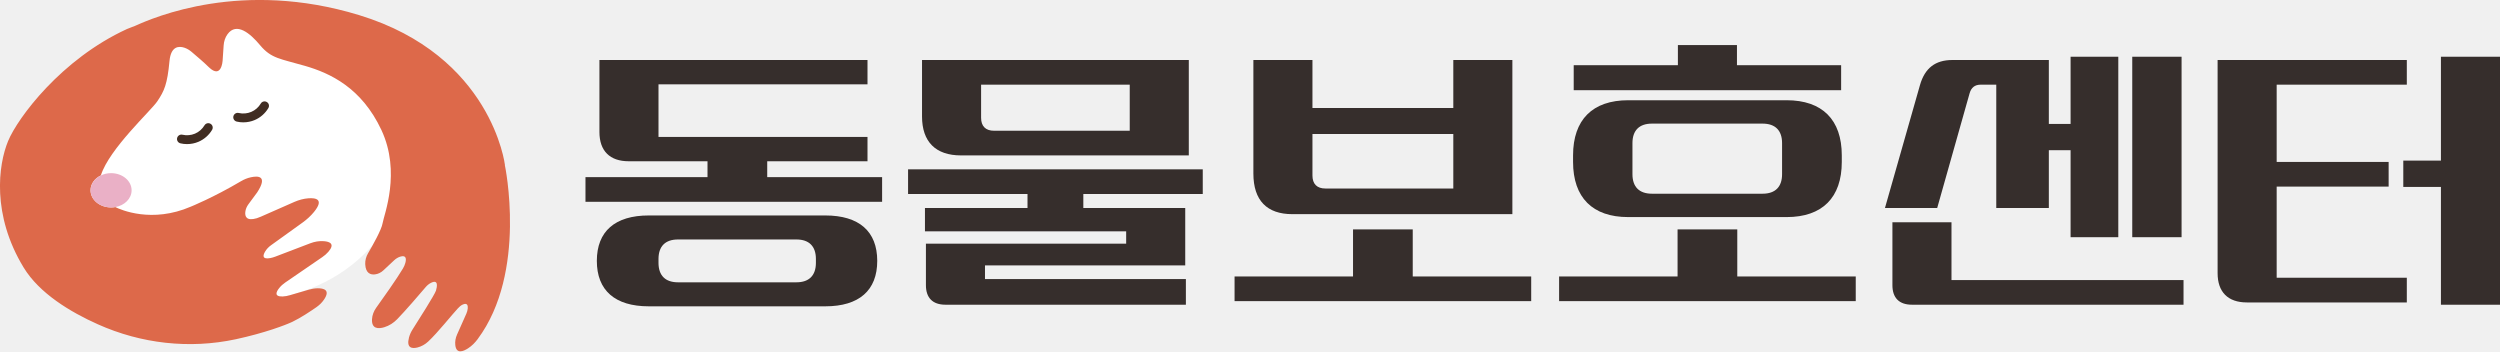
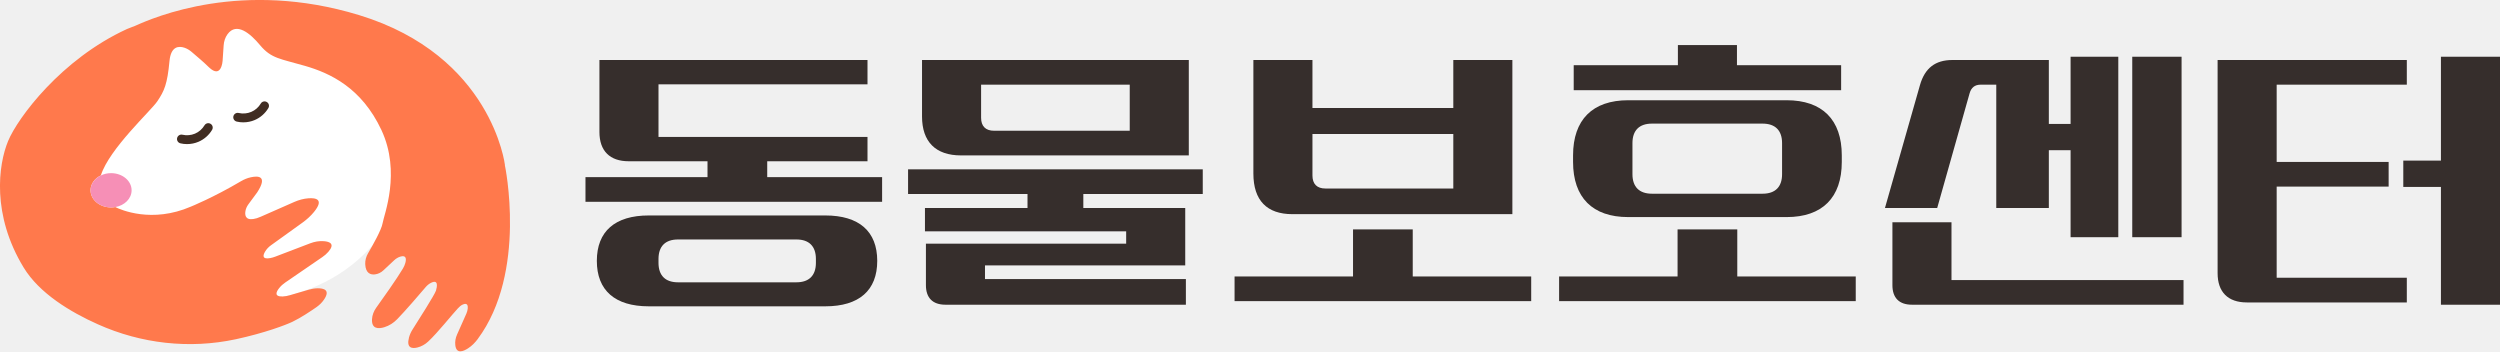
<svg xmlns="http://www.w3.org/2000/svg" width="263" height="37" viewBox="0 0 263 37" fill="none">
  <g clip-path="url(#clip0_62_2923)">
    <path d="M44.581 10.887C44.218 19.217 40.569 28.299 30.724 30.996C20.878 33.694 10.836 30.574 8.262 22.585C5.689 14.595 11.732 5.501 21.761 2.27C31.79 -0.96 44.944 2.501 44.581 10.883V10.887Z" fill="white" />
    <path d="M21.514 13.183C21.283 13.571 20.929 13.883 20.515 14.058C20.101 14.233 19.632 14.275 19.192 14.173C18.94 14.113 18.693 14.271 18.633 14.519C18.573 14.771 18.731 15.018 18.979 15.078C19.205 15.133 19.44 15.159 19.674 15.159C20.088 15.159 20.498 15.078 20.878 14.916C21.471 14.664 21.983 14.216 22.312 13.661C22.444 13.439 22.372 13.153 22.15 13.025C21.928 12.893 21.642 12.965 21.514 13.187V13.183Z" fill="#412D22" />
    <path d="M27.433 10.895C27.203 11.284 26.848 11.595 26.434 11.77C26.02 11.945 25.551 11.988 25.111 11.885C24.86 11.826 24.612 11.983 24.552 12.231C24.493 12.483 24.651 12.73 24.898 12.79C25.124 12.846 25.359 12.871 25.594 12.871C26.008 12.871 26.417 12.79 26.797 12.628C27.39 12.376 27.902 11.928 28.231 11.369C28.363 11.147 28.291 10.861 28.069 10.733C27.847 10.601 27.561 10.673 27.433 10.895Z" fill="#412D22" />
-     <path d="M53.12 17.361C53.12 17.361 51.768 5.86 37.774 1.588C25.431 -2.181 16.226 1.814 14.186 2.731C13.908 2.855 13.695 2.898 13.362 3.051C6.436 6.227 1.865 12.398 0.853 14.835C-0.179 17.327 -0.892 22.598 2.492 28.15C4.14 30.856 7.392 32.819 10.294 34.116C14.847 36.156 19.934 36.737 24.812 35.687C27.843 35.034 30.066 34.185 30.74 33.864C31.624 33.446 32.708 32.717 33.275 32.324C33.591 32.102 33.873 31.837 34.086 31.517C34.791 30.485 34.031 30.318 33.408 30.327C33.092 30.331 32.78 30.386 32.477 30.476L30.48 31.061C30.241 31.133 29.989 31.18 29.742 31.189C28.799 31.218 29.063 30.685 29.379 30.297C29.558 30.07 29.776 29.878 30.015 29.716L33.911 27.045C34.142 26.887 34.355 26.707 34.539 26.494C35.273 25.653 34.692 25.419 34.074 25.372C33.587 25.333 33.096 25.419 32.639 25.594L28.961 26.998C28.79 27.062 28.615 27.117 28.431 27.151C27.557 27.309 27.659 26.865 27.877 26.486C28.035 26.212 28.257 25.982 28.513 25.799L31.837 23.409C32.281 23.088 32.687 22.721 33.032 22.299C34.112 20.972 33.25 20.801 32.439 20.861C31.935 20.899 31.44 21.036 30.979 21.236L27.441 22.794C27.305 22.854 27.164 22.909 27.019 22.956C25.914 23.285 25.756 22.76 25.807 22.299C25.837 22 25.96 21.723 26.14 21.48L27.057 20.238C28.193 18.496 27.164 18.479 26.387 18.65C26.012 18.731 25.657 18.881 25.329 19.077C22.435 20.788 20.08 21.736 20.08 21.736C15.978 23.511 12.701 22.069 12.124 21.782C11.984 21.808 11.834 21.821 11.685 21.821C10.49 21.821 9.525 21.014 9.525 20.016C9.525 19.346 9.961 18.765 10.609 18.454C11.493 15.65 15.876 11.664 16.55 10.656C17.28 9.572 17.6 8.877 17.831 6.419C17.98 4.84 18.821 4.827 19.401 5.019C19.678 5.113 19.93 5.266 20.152 5.454L21.117 6.282C21.415 6.538 21.701 6.811 21.987 7.084C23.293 8.331 23.417 6.41 23.417 6.41L23.528 4.776C23.558 4.353 23.686 3.943 23.933 3.602C24.881 2.296 26.319 3.504 27.356 4.75C28.543 6.175 29.494 6.175 32.102 6.935C34.714 7.695 38.034 9.214 40.125 13.678C42.212 18.142 40.386 22.61 40.245 23.498C40.138 24.164 39.191 25.845 38.721 26.643C38.516 26.989 38.405 27.386 38.422 27.791C38.465 28.76 38.99 28.918 39.438 28.867C39.779 28.829 40.095 28.666 40.343 28.432L41.461 27.386C41.645 27.215 41.858 27.079 42.097 27.002C42.758 26.793 42.746 27.262 42.647 27.642C42.592 27.855 42.502 28.056 42.391 28.244C41.781 29.281 40.223 31.475 39.57 32.384C39.319 32.734 39.161 33.148 39.135 33.579C39.08 34.62 39.809 34.611 40.428 34.424C40.945 34.266 41.406 33.967 41.781 33.583C42.647 32.695 44.222 30.864 44.781 30.203C44.944 30.011 45.14 29.849 45.366 29.742C46.138 29.375 45.985 30.169 45.861 30.583C45.742 30.975 44.009 33.707 43.411 34.645C43.241 34.91 43.108 35.196 43.027 35.503C42.728 36.634 43.356 36.694 43.911 36.557C44.333 36.451 44.721 36.233 45.042 35.934C46.04 35.008 47.611 33.028 48.17 32.439C48.341 32.26 48.486 32.123 48.691 32.034C49.169 31.825 49.233 32.153 49.207 32.448C49.19 32.635 49.139 32.819 49.062 32.994L48.08 35.2C47.927 35.546 47.854 35.926 47.897 36.306C48.003 37.249 48.703 36.993 49.25 36.639C49.638 36.387 49.967 36.054 50.244 35.683C55.502 28.628 53.108 17.357 53.108 17.357L53.12 17.361Z" fill="#DD694A" />
-     <path d="M9.526 20.02C9.526 21.019 10.494 21.825 11.685 21.825C11.835 21.825 11.984 21.813 12.125 21.787C13.106 21.616 13.845 20.891 13.845 20.02C13.845 19.021 12.876 18.215 11.685 18.215C11.293 18.215 10.925 18.305 10.61 18.458C9.961 18.77 9.526 19.354 9.526 20.02Z" fill="#EAB0C6" />
+     <path d="M53.12 17.361C53.12 17.361 51.768 5.86 37.774 1.588C25.431 -2.181 16.226 1.814 14.186 2.731C13.908 2.855 13.695 2.898 13.362 3.051C6.436 6.227 1.865 12.398 0.853 14.835C-0.179 17.327 -0.892 22.598 2.492 28.15C4.14 30.856 7.392 32.819 10.294 34.116C14.847 36.156 19.934 36.737 24.812 35.687C27.843 35.034 30.066 34.185 30.74 33.864C31.624 33.446 32.708 32.717 33.275 32.324C33.591 32.102 33.873 31.837 34.086 31.517C34.791 30.485 34.031 30.318 33.408 30.327C33.092 30.331 32.78 30.386 32.477 30.476L30.48 31.061C30.241 31.133 29.989 31.18 29.742 31.189C28.799 31.218 29.063 30.685 29.379 30.297C29.558 30.07 29.776 29.878 30.015 29.716L33.911 27.045C34.142 26.887 34.355 26.707 34.539 26.494C35.273 25.653 34.692 25.419 34.074 25.372C33.587 25.333 33.096 25.419 32.639 25.594L28.961 26.998C28.79 27.062 28.615 27.117 28.431 27.151C27.557 27.309 27.659 26.865 27.877 26.486C28.035 26.212 28.257 25.982 28.513 25.799L31.837 23.409C32.281 23.088 32.687 22.721 33.032 22.299C34.112 20.972 33.25 20.801 32.439 20.861C31.935 20.899 31.44 21.036 30.979 21.236L27.441 22.794C27.305 22.854 27.164 22.909 27.019 22.956C25.914 23.285 25.756 22.76 25.807 22.299C25.837 22 25.96 21.723 26.14 21.48L27.057 20.238C28.193 18.496 27.164 18.479 26.387 18.65C26.012 18.731 25.657 18.881 25.329 19.077C22.435 20.788 20.08 21.736 20.08 21.736C15.978 23.511 12.701 22.069 12.124 21.782C11.984 21.808 11.834 21.821 11.685 21.821C10.49 21.821 9.525 21.014 9.525 20.016C9.525 19.346 9.961 18.765 10.609 18.454C11.493 15.65 15.876 11.664 16.55 10.656C17.28 9.572 17.6 8.877 17.831 6.419C17.98 4.84 18.821 4.827 19.401 5.019C19.678 5.113 19.93 5.266 20.152 5.454L21.117 6.282C21.415 6.538 21.701 6.811 21.987 7.084C23.293 8.331 23.417 6.41 23.417 6.41L23.528 4.776C23.558 4.353 23.686 3.943 23.933 3.602C24.881 2.296 26.319 3.504 27.356 4.75C28.543 6.175 29.494 6.175 32.102 6.935C34.714 7.695 38.034 9.214 40.125 13.678C42.212 18.142 40.386 22.61 40.245 23.498C40.138 24.164 39.191 25.845 38.721 26.643C38.516 26.989 38.405 27.386 38.422 27.791C38.465 28.76 38.99 28.918 39.438 28.867C39.779 28.829 40.095 28.666 40.343 28.432L41.461 27.386C41.645 27.215 41.858 27.079 42.097 27.002C42.758 26.793 42.746 27.262 42.647 27.642C42.592 27.855 42.502 28.056 42.391 28.244C41.781 29.281 40.223 31.475 39.57 32.384C39.319 32.734 39.161 33.148 39.135 33.579C39.08 34.62 39.809 34.611 40.428 34.424C40.945 34.266 41.406 33.967 41.781 33.583C42.647 32.695 44.222 30.864 44.781 30.203C44.944 30.011 45.14 29.849 45.366 29.742C46.138 29.375 45.985 30.169 45.861 30.583C45.742 30.975 44.009 33.707 43.411 34.645C43.241 34.91 43.108 35.196 43.027 35.503C42.728 36.634 43.356 36.694 43.911 36.557C44.333 36.451 44.721 36.233 45.042 35.934C46.04 35.008 47.611 33.028 48.17 32.439C48.341 32.26 48.486 32.123 48.691 32.034C49.169 31.825 49.233 32.153 49.207 32.448C49.19 32.635 49.139 32.819 49.062 32.994L48.08 35.2C47.927 35.546 47.854 35.926 47.897 36.306C48.003 37.249 48.703 36.993 49.25 36.639C49.638 36.387 49.967 36.054 50.244 35.683C55.502 28.628 53.108 17.357 53.108 17.357L53.12 17.361Z" fill="#FF794C" />
+     <path d="M9.526 20.02C9.526 21.019 10.494 21.825 11.685 21.825C11.835 21.825 11.984 21.813 12.125 21.787C13.106 21.616 13.845 20.891 13.845 20.02C13.845 19.021 12.876 18.215 11.685 18.215C11.293 18.215 10.925 18.305 10.61 18.458C9.961 18.77 9.526 19.354 9.526 20.02Z" fill="#F68FB6" />
    <path d="M61.592 18.637H74.43V16.964H66.133C64.153 16.964 63.06 15.871 63.06 13.891V6.312H91.261V8.872H69.274V14.403H91.261V16.964H80.712V18.637H92.798V21.232H61.592V18.637ZM68.25 22.666H86.823C90.374 22.666 92.286 24.338 92.286 27.445C92.286 30.552 90.374 32.225 86.823 32.225H68.25C64.699 32.225 62.787 30.552 62.787 27.445C62.787 24.338 64.699 22.666 68.25 22.666ZM69.274 27.241V27.65C69.274 28.982 69.991 29.699 71.323 29.699H83.784C85.116 29.699 85.833 28.982 85.833 27.65V27.241C85.833 25.909 85.116 25.192 83.784 25.192H71.323C69.991 25.192 69.274 25.909 69.274 27.241Z" fill="#362E2C" />
    <path d="M95.529 17.817H126.53V20.412H113.966V21.88H124.687V27.923H103.621V29.357H124.755V32.055H99.456C98.124 32.055 97.407 31.338 97.407 30.006V25.636H118.473V24.338H97.305V21.88H108.094V20.412H95.529V17.817ZM125.062 6.312V16.349H101.094C98.431 16.349 96.997 14.915 96.997 12.252V6.312H125.062ZM104.577 13.755H118.848V8.906H103.211V12.389C103.211 13.277 103.689 13.755 104.577 13.755Z" fill="#362E2C" />
    <path d="M129.876 29.084H142.338V24.134H148.62V29.084H161.082V31.679H129.876V29.084ZM159.102 6.312V22.529H135.953C133.29 22.529 131.856 21.095 131.856 18.261V6.312H138.07V11.364H152.888V6.312H159.102ZM139.436 19.832H152.888V14.096H138.07V18.466C138.07 19.354 138.548 19.832 139.436 19.832Z" fill="#362E2C" />
    <path d="M164.018 29.084H176.48V24.134H182.762V29.084H195.224V31.679H164.018V29.084ZM165.486 16.349C165.486 12.594 167.535 10.545 171.29 10.545H187.952C191.707 10.545 193.756 12.594 193.756 16.349V17.032C193.756 20.788 191.707 22.837 187.952 22.837H171.29C167.535 22.837 165.486 20.788 165.486 17.032V16.349ZM165.554 6.858H176.514V4.741H182.728V6.858H193.687V9.487H165.554V6.858ZM171.734 15.052V18.33C171.734 19.661 172.451 20.378 173.783 20.378H185.425C186.757 20.378 187.474 19.661 187.474 18.33V15.052C187.474 13.721 186.757 13.004 185.425 13.004H173.783C172.451 13.004 171.734 13.721 171.734 15.052Z" fill="#362E2C" />
    <path d="M201.984 8.941C202.496 7.166 203.589 6.312 205.398 6.312H215.538V13.038H217.826V5.971H222.845V24.954H217.826V15.804H215.538V21.881H210.007V8.907H208.369C207.754 8.907 207.378 9.214 207.208 9.795L203.793 21.881H198.297L201.984 8.941ZM205.296 23.383V29.46H229.707V32.055H201.13C199.799 32.055 199.082 31.338 199.082 30.007V23.383H205.296ZM224.313 5.971H229.502V24.954H224.313V5.971Z" fill="#362E2C" />
    <path d="M233.292 6.312H253.197V8.907H239.506V17.033H251.285V19.628H239.506V29.221H253.197V31.816H236.365C234.385 31.816 233.292 30.724 233.292 28.743V6.312ZM263 5.971V32.055H256.786V19.662H252.826V16.896H256.786V5.971H263Z" fill="#362E2C" />
  </g>
  <defs>
    <clipPath id="clip0_62_2923">
      <rect width="263" height="36.963" fill="white" />
    </clipPath>
  </defs>
</svg>
